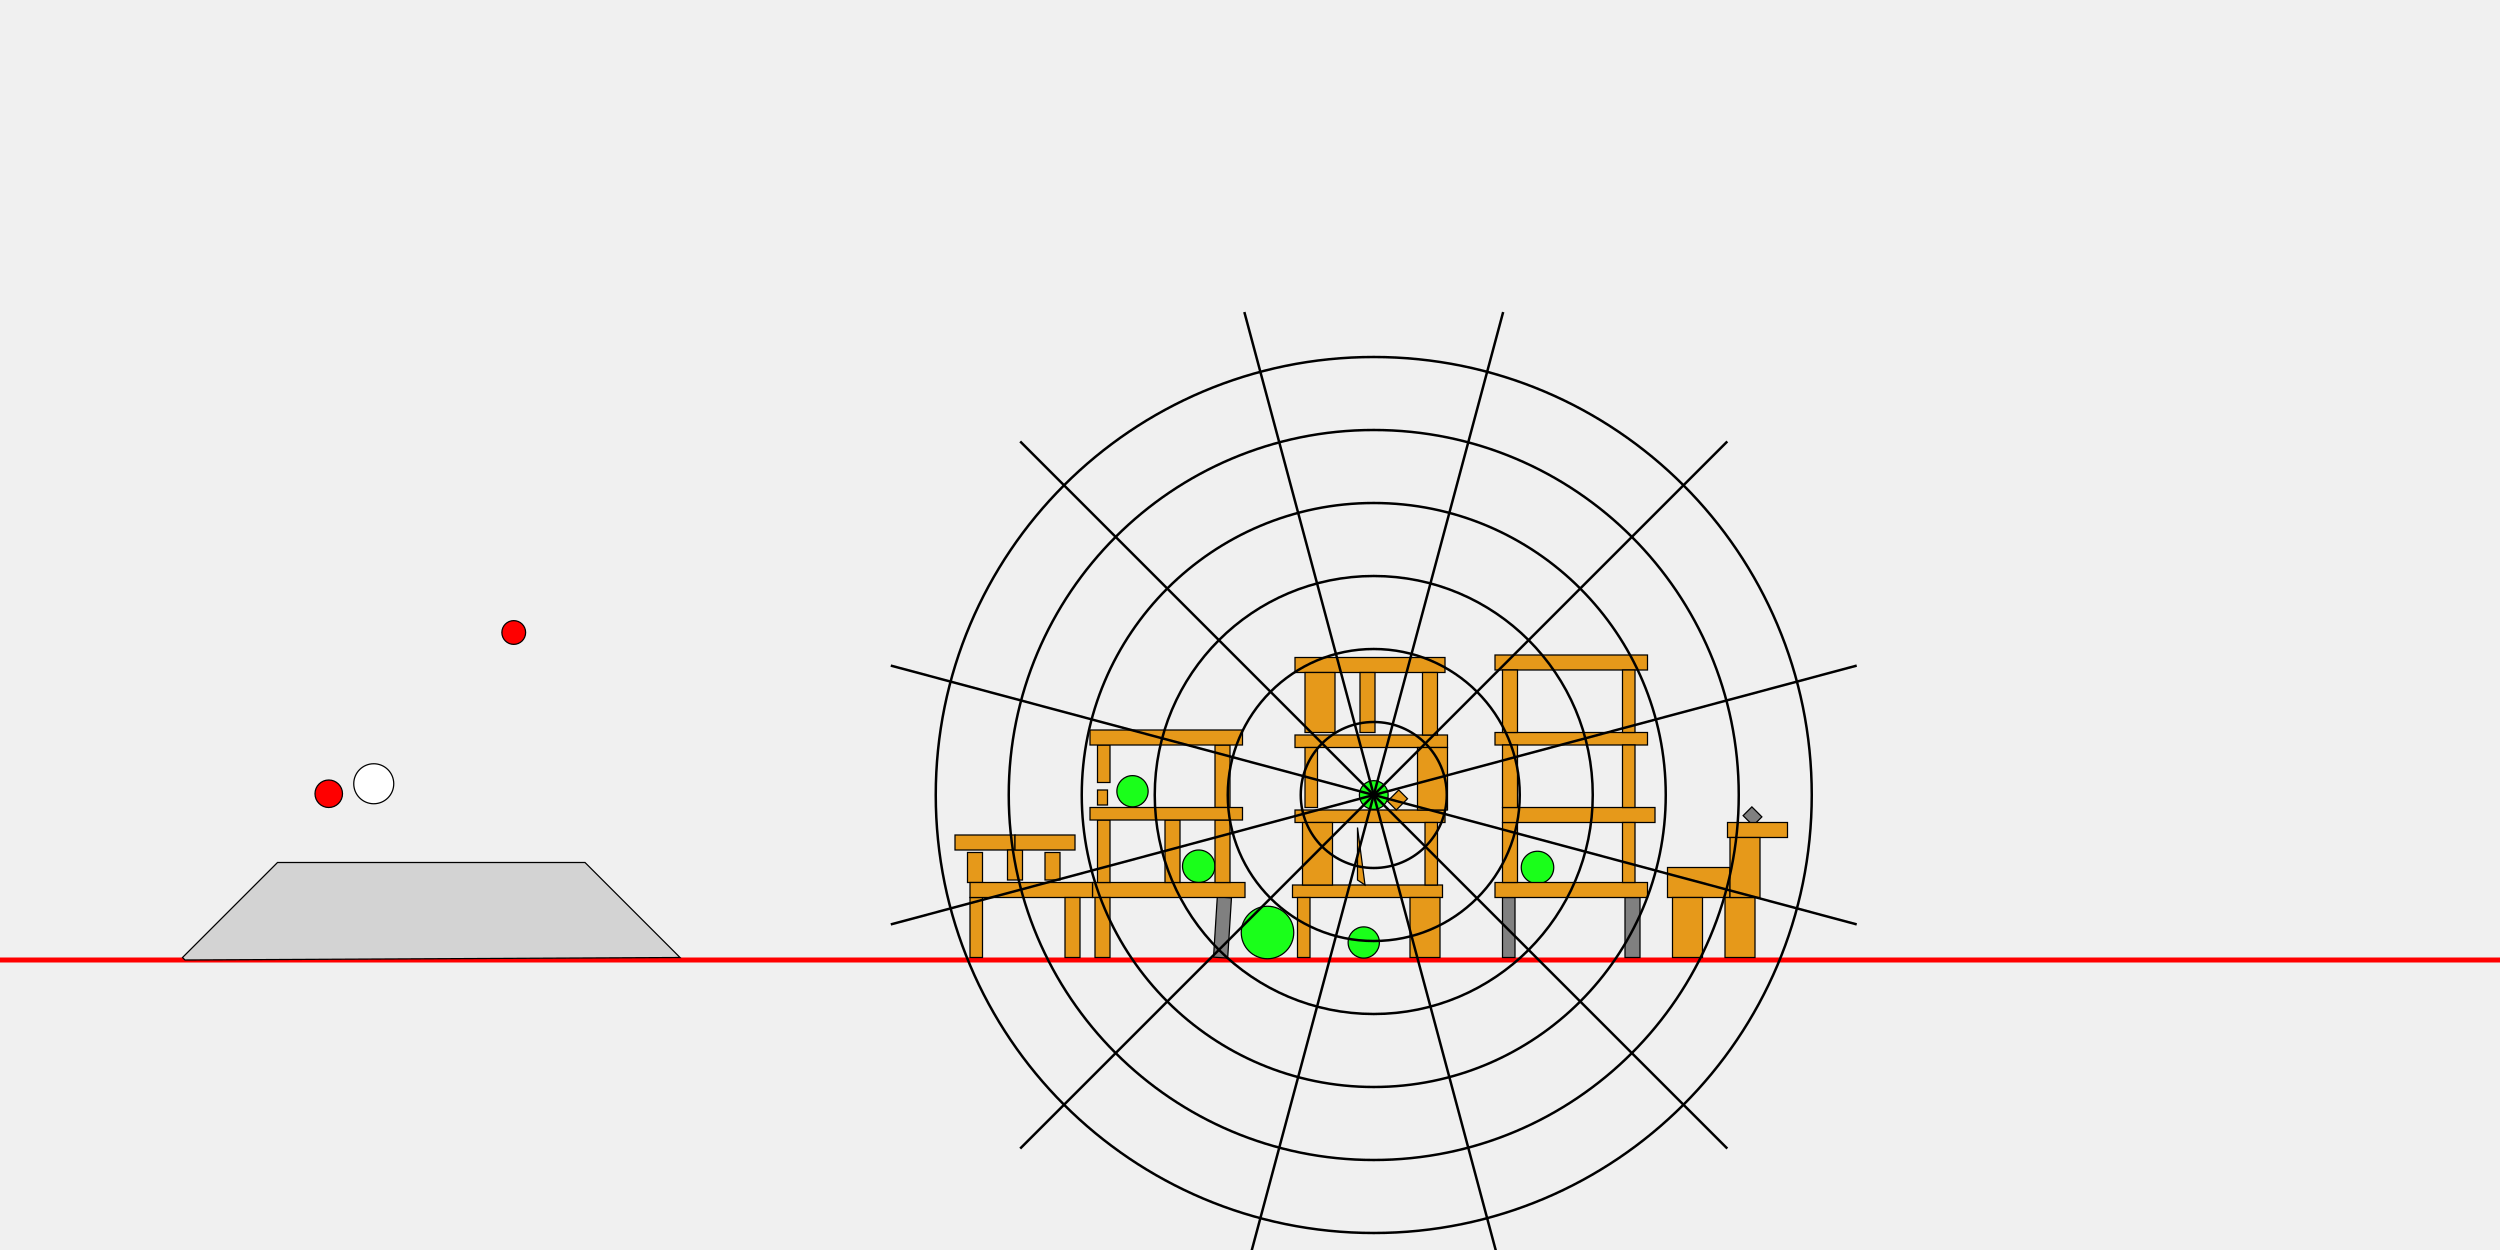
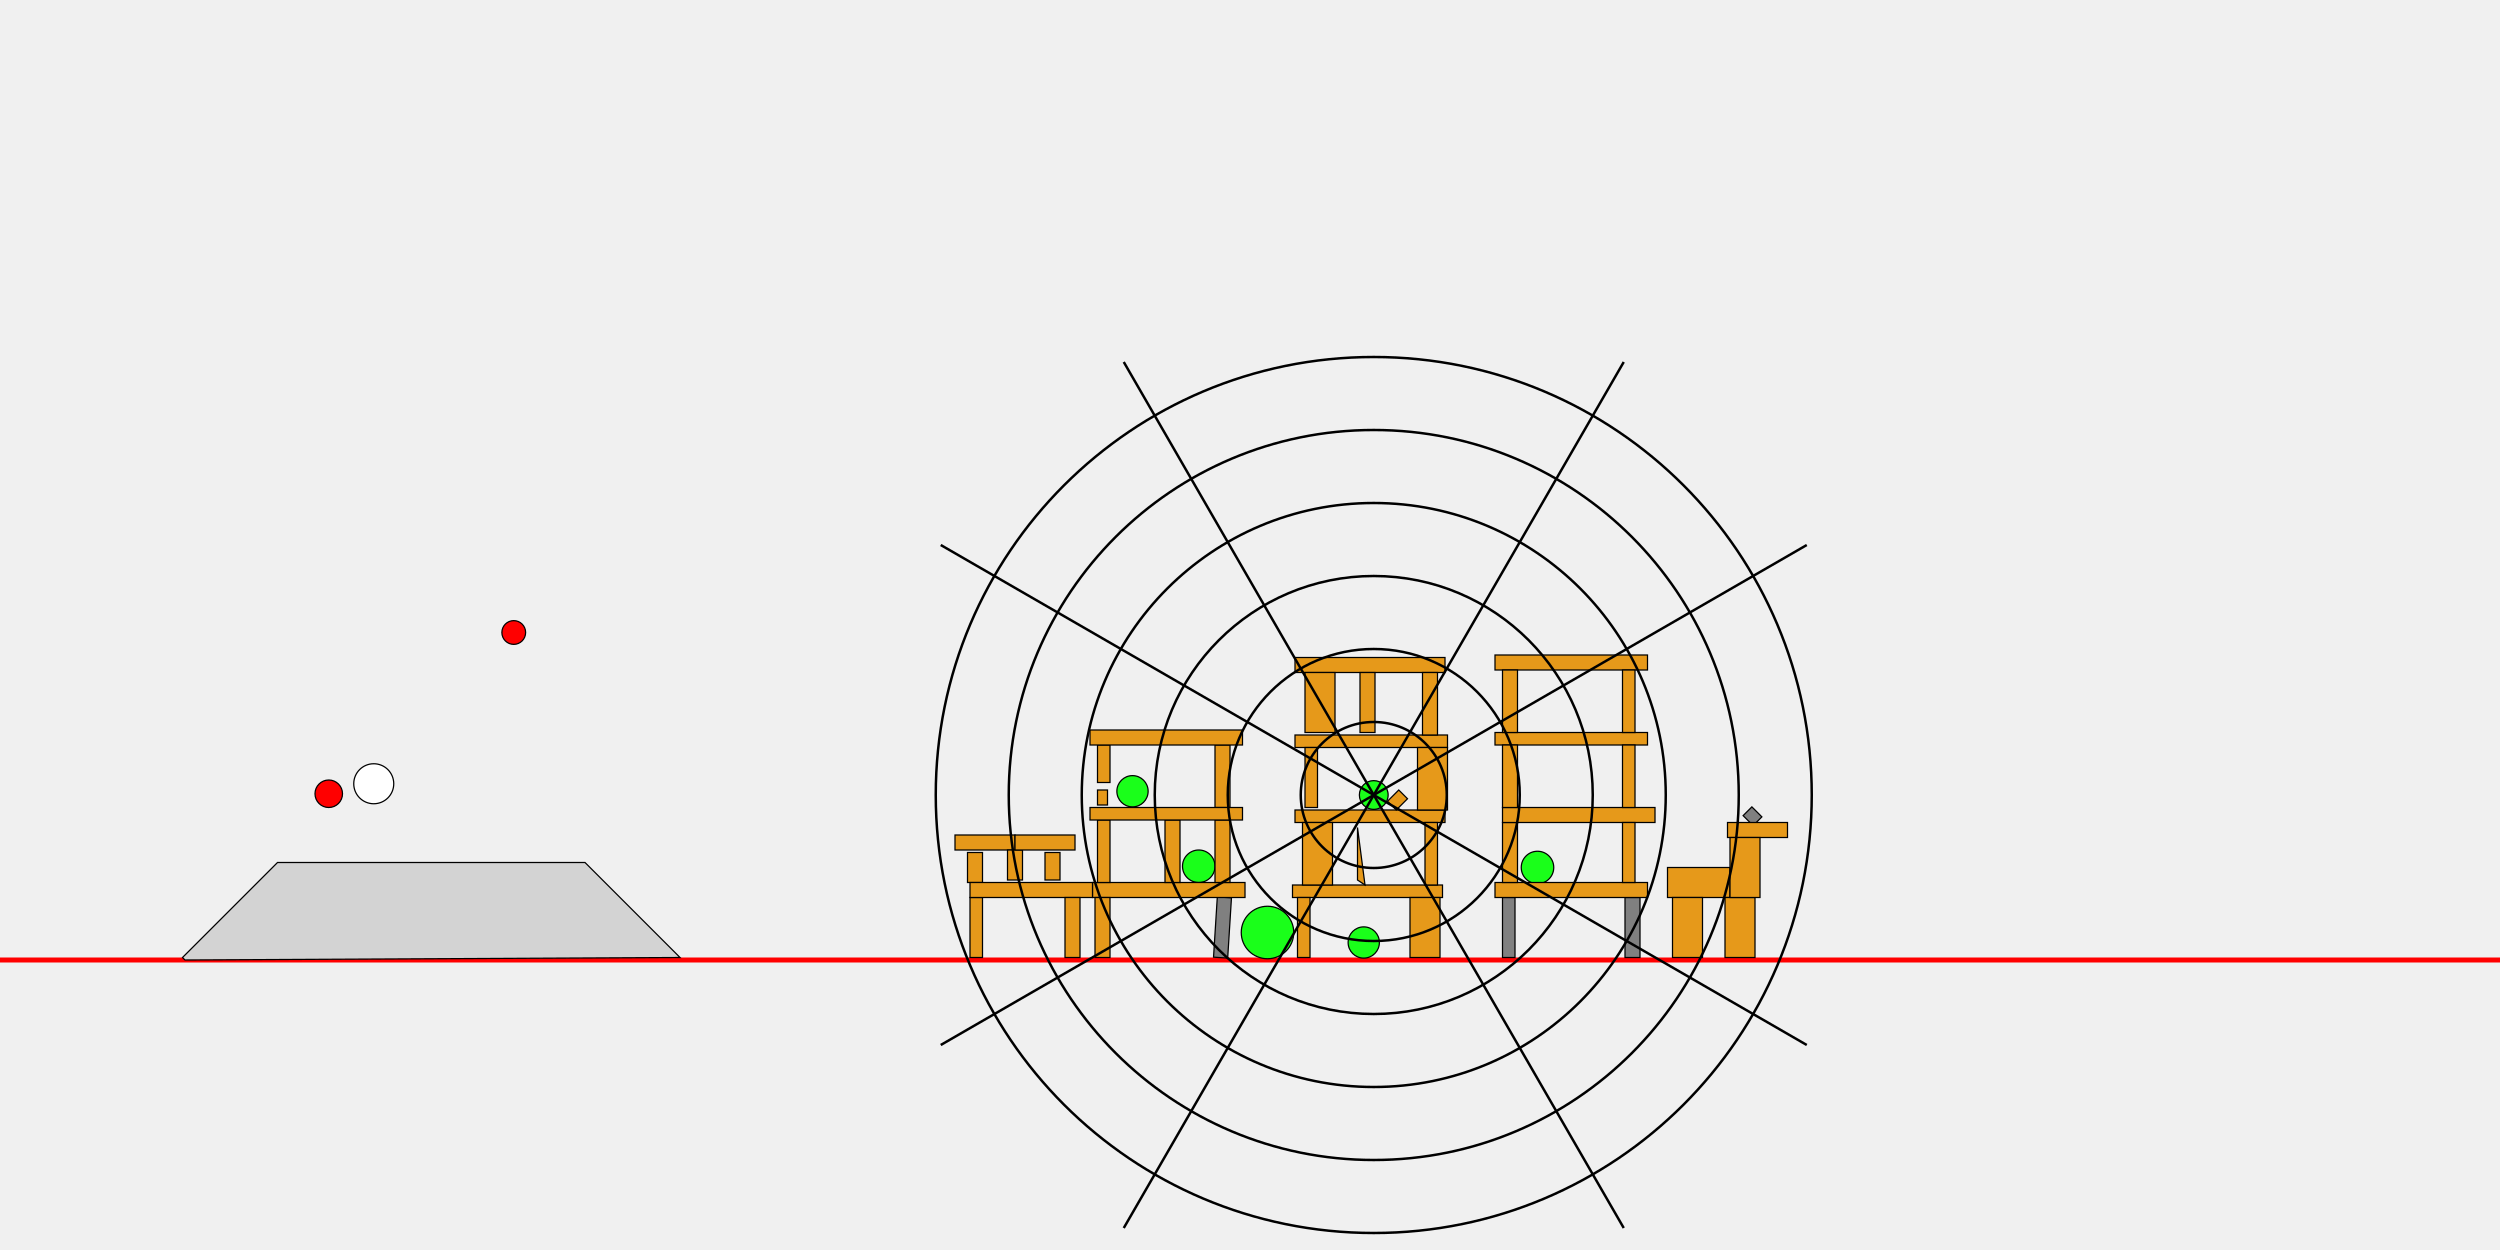
<svg height="500" width="1000" id="container" style="background-color: white; transform-origin: 0% 0%">
  <g id="group-background">
    <line x1="0" y1="384" x2="1000" y2="384" style="stroke:red;stroke-width:2" />
  </g>
  <g id="group-objects">
    <polygon points="73,383 74,384 272,383 234,345 111,345" style="fill:lightgray;stroke:black;stroke-width:0.5" id="svg-hill0" />
    <circle cx="453" cy="316.5" r="6.25" id="svg-pig0" style="fill:#1AFF1A;stroke:black;stroke-width:0.5" />
    <circle cx="479.5" cy="346.5" r="6.5" id="svg-pig1" style="fill:#1AFF1A;stroke:black;stroke-width:0.5" />
    <circle cx="507" cy="373" r="10.5" id="svg-pig2" style="fill:#1AFF1A;stroke:black;stroke-width:0.5" />
    <circle cx="545.5" cy="377" r="6.25" id="svg-pig3" style="fill:#1AFF1A;stroke:black;stroke-width:0.5" />
    <circle cx="549.5" cy="318" r="5.75" id="svg-pig4" style="fill:#1AFF1A;stroke:black;stroke-width:0.5" />
    <circle cx="615" cy="347" r="6.5" id="svg-pig5" style="fill:#1AFF1A;stroke:black;stroke-width:0.5" />
    <circle cx="205.5" cy="253" r="4.75" id="svg-redbird0" style="fill:red;stroke:black;stroke-width:0.5" />
    <circle cx="131.5" cy="317.5" r="5.5" id="svg-redbird2" style="fill:red;stroke:black;stroke-width:0.5" />
    <polygon points="492.589,359.131 486.926,358.775 485.411,382.869 491.074,383.225" style="fill:#808080;stroke:black;stroke-width:0.5" id="svg-stone16" />
    <polygon points="606,359 601,359 601,383 606,383" style="fill:#808080;stroke:black;stroke-width:0.5" id="svg-stone37" />
    <polygon points="656,359 650,359 650,383 656,383" style="fill:#808080;stroke:black;stroke-width:0.5" id="svg-stone45" />
    <polygon points="700.75,322.75 697.25,326.25 701.25,330.25 704.75,326.75" style="fill:#808080;stroke:black;stroke-width:0.5" id="svg-stone51" />
    <circle cx="149.5" cy="313.5" r="8" id="svg-whitebird1" style="fill:white;stroke:black;stroke-width:0.5" />
    <polygon points="382,334 382,340 406,340 406,334" style="fill:#E6991A;stroke:black;stroke-width:0.5" id="svg-wood0" />
    <polygon points="393,341 387,341 387,353 393,353" style="fill:#E6991A;stroke:black;stroke-width:0.5" id="svg-wood1" />
    <polygon points="437,353 437,359 498,359 498,353" style="fill:#E6991A;stroke:black;stroke-width:0.5" id="svg-wood10" />
    <polygon points="444,359 438,359 438,383 444,383" style="fill:#E6991A;stroke:black;stroke-width:0.5" id="svg-wood11" />
    <polygon points="444,328 439,328 439,353 444,353" style="fill:#E6991A;stroke:black;stroke-width:0.5" id="svg-wood12" />
    <polygon points="443,316 439,316 439,322 443,322" style="fill:#E6991A;stroke:black;stroke-width:0.5" id="svg-wood13" />
    <polygon points="444,298 439,298 439,313 444,313" style="fill:#E6991A;stroke:black;stroke-width:0.5" id="svg-wood14" />
    <polygon points="472,328 466,328 466,353 472,353" style="fill:#E6991A;stroke:black;stroke-width:0.5" id="svg-wood15" />
    <polygon points="492,328 486,328 486,353 492,353" style="fill:#E6991A;stroke:black;stroke-width:0.5" id="svg-wood17" />
    <polygon points="492,298 486,298 486,323 492,323" style="fill:#E6991A;stroke:black;stroke-width:0.5" id="svg-wood18" />
    <polygon points="517,354 517,359 577,359 577,354" style="fill:#E6991A;stroke:black;stroke-width:0.5" id="svg-wood19" />
    <polygon points="393,359 388,359 388,383 393,383" style="fill:#E6991A;stroke:black;stroke-width:0.5" id="svg-wood2" />
    <polygon points="518,324 518,329 578,329 578,324" style="fill:#E6991A;stroke:black;stroke-width:0.5" id="svg-wood20" />
    <polygon points="518,294 518,299 579,299 579,294" style="fill:#E6991A;stroke:black;stroke-width:0.5" id="svg-wood21" />
    <polygon points="518,263 518,269 578,269 578,263" style="fill:#E6991A;stroke:black;stroke-width:0.5" id="svg-wood22" />
    <polygon points="524,359 519,359 519,383 524,383" style="fill:#E6991A;stroke:black;stroke-width:0.5" id="svg-wood23" />
    <polygon points="533,329 521,329 521,354 533,354" style="fill:#E6991A;stroke:black;stroke-width:0.5" id="svg-wood24" />
    <polygon points="527,299 522,299 522,323 527,323" style="fill:#E6991A;stroke:black;stroke-width:0.5" id="svg-wood25" />
    <polygon points="534,269 522,269 522,293 534,293" style="fill:#E6991A;stroke:black;stroke-width:0.5" id="svg-wood26" />
    <polygon points="543,331 543,352 546,354" style="fill:#E6991A;stroke:black;stroke-width:0.5" id="svg-wood27" />
    <polygon points="550,269 544,269 544,293 550,293" style="fill:#E6991A;stroke:black;stroke-width:0.5" id="svg-wood28" />
    <polygon points="563,319.5 559.5,316 555,320.5 558.5,324" style="fill:#E6991A;stroke:black;stroke-width:0.5" id="svg-wood29" />
    <polygon points="388,353 388,359 437,359 437,353" style="fill:#E6991A;stroke:black;stroke-width:0.5" id="svg-wood3" />
    <polygon points="576,359 564,359 564,383 576,383" style="fill:#E6991A;stroke:black;stroke-width:0.5" id="svg-wood30" />
    <polygon points="579,299 567,299 567,324 579,324" style="fill:#E6991A;stroke:black;stroke-width:0.5" id="svg-wood31" />
    <polygon points="575,269 569,269 569,294 575,294" style="fill:#E6991A;stroke:black;stroke-width:0.5" id="svg-wood32" />
    <polygon points="575,329 570,329 570,354 575,354" style="fill:#E6991A;stroke:black;stroke-width:0.5" id="svg-wood33" />
    <polygon points="598,353 598,359 659,359 659,353" style="fill:#E6991A;stroke:black;stroke-width:0.5" id="svg-wood34" />
    <polygon points="598,293 598,298 659,298 659,293" style="fill:#E6991A;stroke:black;stroke-width:0.5" id="svg-wood35" />
    <polygon points="598,262 598,268 659,268 659,262" style="fill:#E6991A;stroke:black;stroke-width:0.5" id="svg-wood36" />
    <polygon points="607,329 601,329 601,353 607,353" style="fill:#E6991A;stroke:black;stroke-width:0.5" id="svg-wood38" />
    <polygon points="601,323 601,329 662,329 662,323" style="fill:#E6991A;stroke:black;stroke-width:0.5" id="svg-wood39" />
    <polygon points="409,340 403,340 403,352 409,352" style="fill:#E6991A;stroke:black;stroke-width:0.5" id="svg-wood4" />
    <polygon points="607,298 601,298 601,323 607,323" style="fill:#E6991A;stroke:black;stroke-width:0.5" id="svg-wood40" />
    <polygon points="607,268 601,268 601,293 607,293" style="fill:#E6991A;stroke:black;stroke-width:0.5" id="svg-wood41" />
    <polygon points="654,329 649,329 649,353 654,353" style="fill:#E6991A;stroke:black;stroke-width:0.5" id="svg-wood42" />
    <polygon points="654,298 649,298 649,323 654,323" style="fill:#E6991A;stroke:black;stroke-width:0.5" id="svg-wood43" />
    <polygon points="654,268 649,268 649,293 654,293" style="fill:#E6991A;stroke:black;stroke-width:0.5" id="svg-wood44" />
    <polygon points="667,347 667,359 692,359 692,347" style="fill:#E6991A;stroke:black;stroke-width:0.5" id="svg-wood46" />
    <polygon points="681,359 669,359 669,383 681,383" style="fill:#E6991A;stroke:black;stroke-width:0.5" id="svg-wood47" />
    <polygon points="702,359 690,359 690,383 702,383" style="fill:#E6991A;stroke:black;stroke-width:0.5" id="svg-wood48" />
    <polygon points="691,329 691,335 715,335 715,329" style="fill:#E6991A;stroke:black;stroke-width:0.5" id="svg-wood49" />
    <polygon points="406,334 406,340 430,340 430,334" style="fill:#E6991A;stroke:black;stroke-width:0.5" id="svg-wood5" />
    <polygon points="704,335 692,335 692,359 704,359" style="fill:#E6991A;stroke:black;stroke-width:0.5" id="svg-wood50" />
    <polygon points="424,341 418,341 418,352 424,352" style="fill:#E6991A;stroke:black;stroke-width:0.5" id="svg-wood6" />
    <polygon points="432,359 426,359 426,383 432,383" style="fill:#E6991A;stroke:black;stroke-width:0.5" id="svg-wood7" />
    <polygon points="436,323 436,328 497,328 497,323" style="fill:#E6991A;stroke:black;stroke-width:0.5" id="svg-wood8" />
    <polygon points="436,292 436,298 497,298 497,292" style="fill:#E6991A;stroke:black;stroke-width:0.5" id="svg-wood9" />
    <circle cx="549.5" cy="318" r="29.2" style="fill:None;stroke:black;stroke-width:1" />
    <circle cx="549.5" cy="318" r="58.4" style="fill:None;stroke:black;stroke-width:1" />
    <circle cx="549.5" cy="318" r="87.6" style="fill:None;stroke:black;stroke-width:1" />
    <circle cx="549.5" cy="318" r="116.8" style="fill:None;stroke:black;stroke-width:1" />
    <circle cx="549.5" cy="318" r="146" style="fill:None;stroke:black;stroke-width:1" />
    <circle cx="549.5" cy="318" r="175.2" style="fill:None;stroke:black;stroke-width:1" />
-     <line x1="549.5" y1="318" x2="356.315" y2="266.236" style="fill:None;stroke:black;stroke-width:1" />
-     <line x1="549.5" y1="318" x2="408.079" y2="176.579" style="fill:None;stroke:black;stroke-width:1" />
-     <line x1="549.5" y1="318" x2="497.736" y2="124.815" style="fill:None;stroke:black;stroke-width:1" />
-     <line x1="549.5" y1="318" x2="601.264" y2="124.815" style="fill:None;stroke:black;stroke-width:1" />
-     <line x1="549.5" y1="318" x2="690.921" y2="176.579" style="fill:None;stroke:black;stroke-width:1" />
-     <line x1="549.5" y1="318" x2="742.685" y2="266.236" style="fill:None;stroke:black;stroke-width:1" />
-     <line x1="549.5" y1="318" x2="742.685" y2="369.764" style="fill:None;stroke:black;stroke-width:1" />
-     <line x1="549.5" y1="318" x2="690.921" y2="459.421" style="fill:None;stroke:black;stroke-width:1" />
-     <line x1="549.5" y1="318" x2="601.264" y2="511.185" style="fill:None;stroke:black;stroke-width:1" />
-     <line x1="549.5" y1="318" x2="497.736" y2="511.185" style="fill:None;stroke:black;stroke-width:1" />
-     <line x1="549.5" y1="318" x2="408.079" y2="459.421" style="fill:None;stroke:black;stroke-width:1" />
-     <line x1="549.5" y1="318" x2="356.315" y2="369.764" style="fill:None;stroke:black;stroke-width:1" />
+     <line x1="549.5" y1="318" x2="376.295" y2="218" style="fill:None;stroke:black;stroke-width:1" />
+     <line x1="549.5" y1="318" x2="449.5" y2="144.795" style="fill:None;stroke:black;stroke-width:1" />
+     <line x1="549.5" y1="318" x2="649.5" y2="144.795" style="fill:None;stroke:black;stroke-width:1" />
+     <line x1="549.5" y1="318" x2="722.705" y2="218" style="fill:None;stroke:black;stroke-width:1" />
+     <line x1="549.5" y1="318" x2="722.705" y2="418" style="fill:None;stroke:black;stroke-width:1" />
+     <line x1="549.5" y1="318" x2="649.5" y2="491.205" style="fill:None;stroke:black;stroke-width:1" />
+     <line x1="549.5" y1="318" x2="449.5" y2="491.205" style="fill:None;stroke:black;stroke-width:1" />
+     <line x1="549.5" y1="318" x2="376.295" y2="418" style="fill:None;stroke:black;stroke-width:1" />
  </g>
-   <g id="group-overlay" />
+   <g id="group-overlay">
+     <rect id="selectionRectangle" width="0" height="0" x="844.818" y="357.023" style="stroke-width:1;stroke:purple;fill-opacity:.1" hidden="true" />
+   </g>
</svg>
